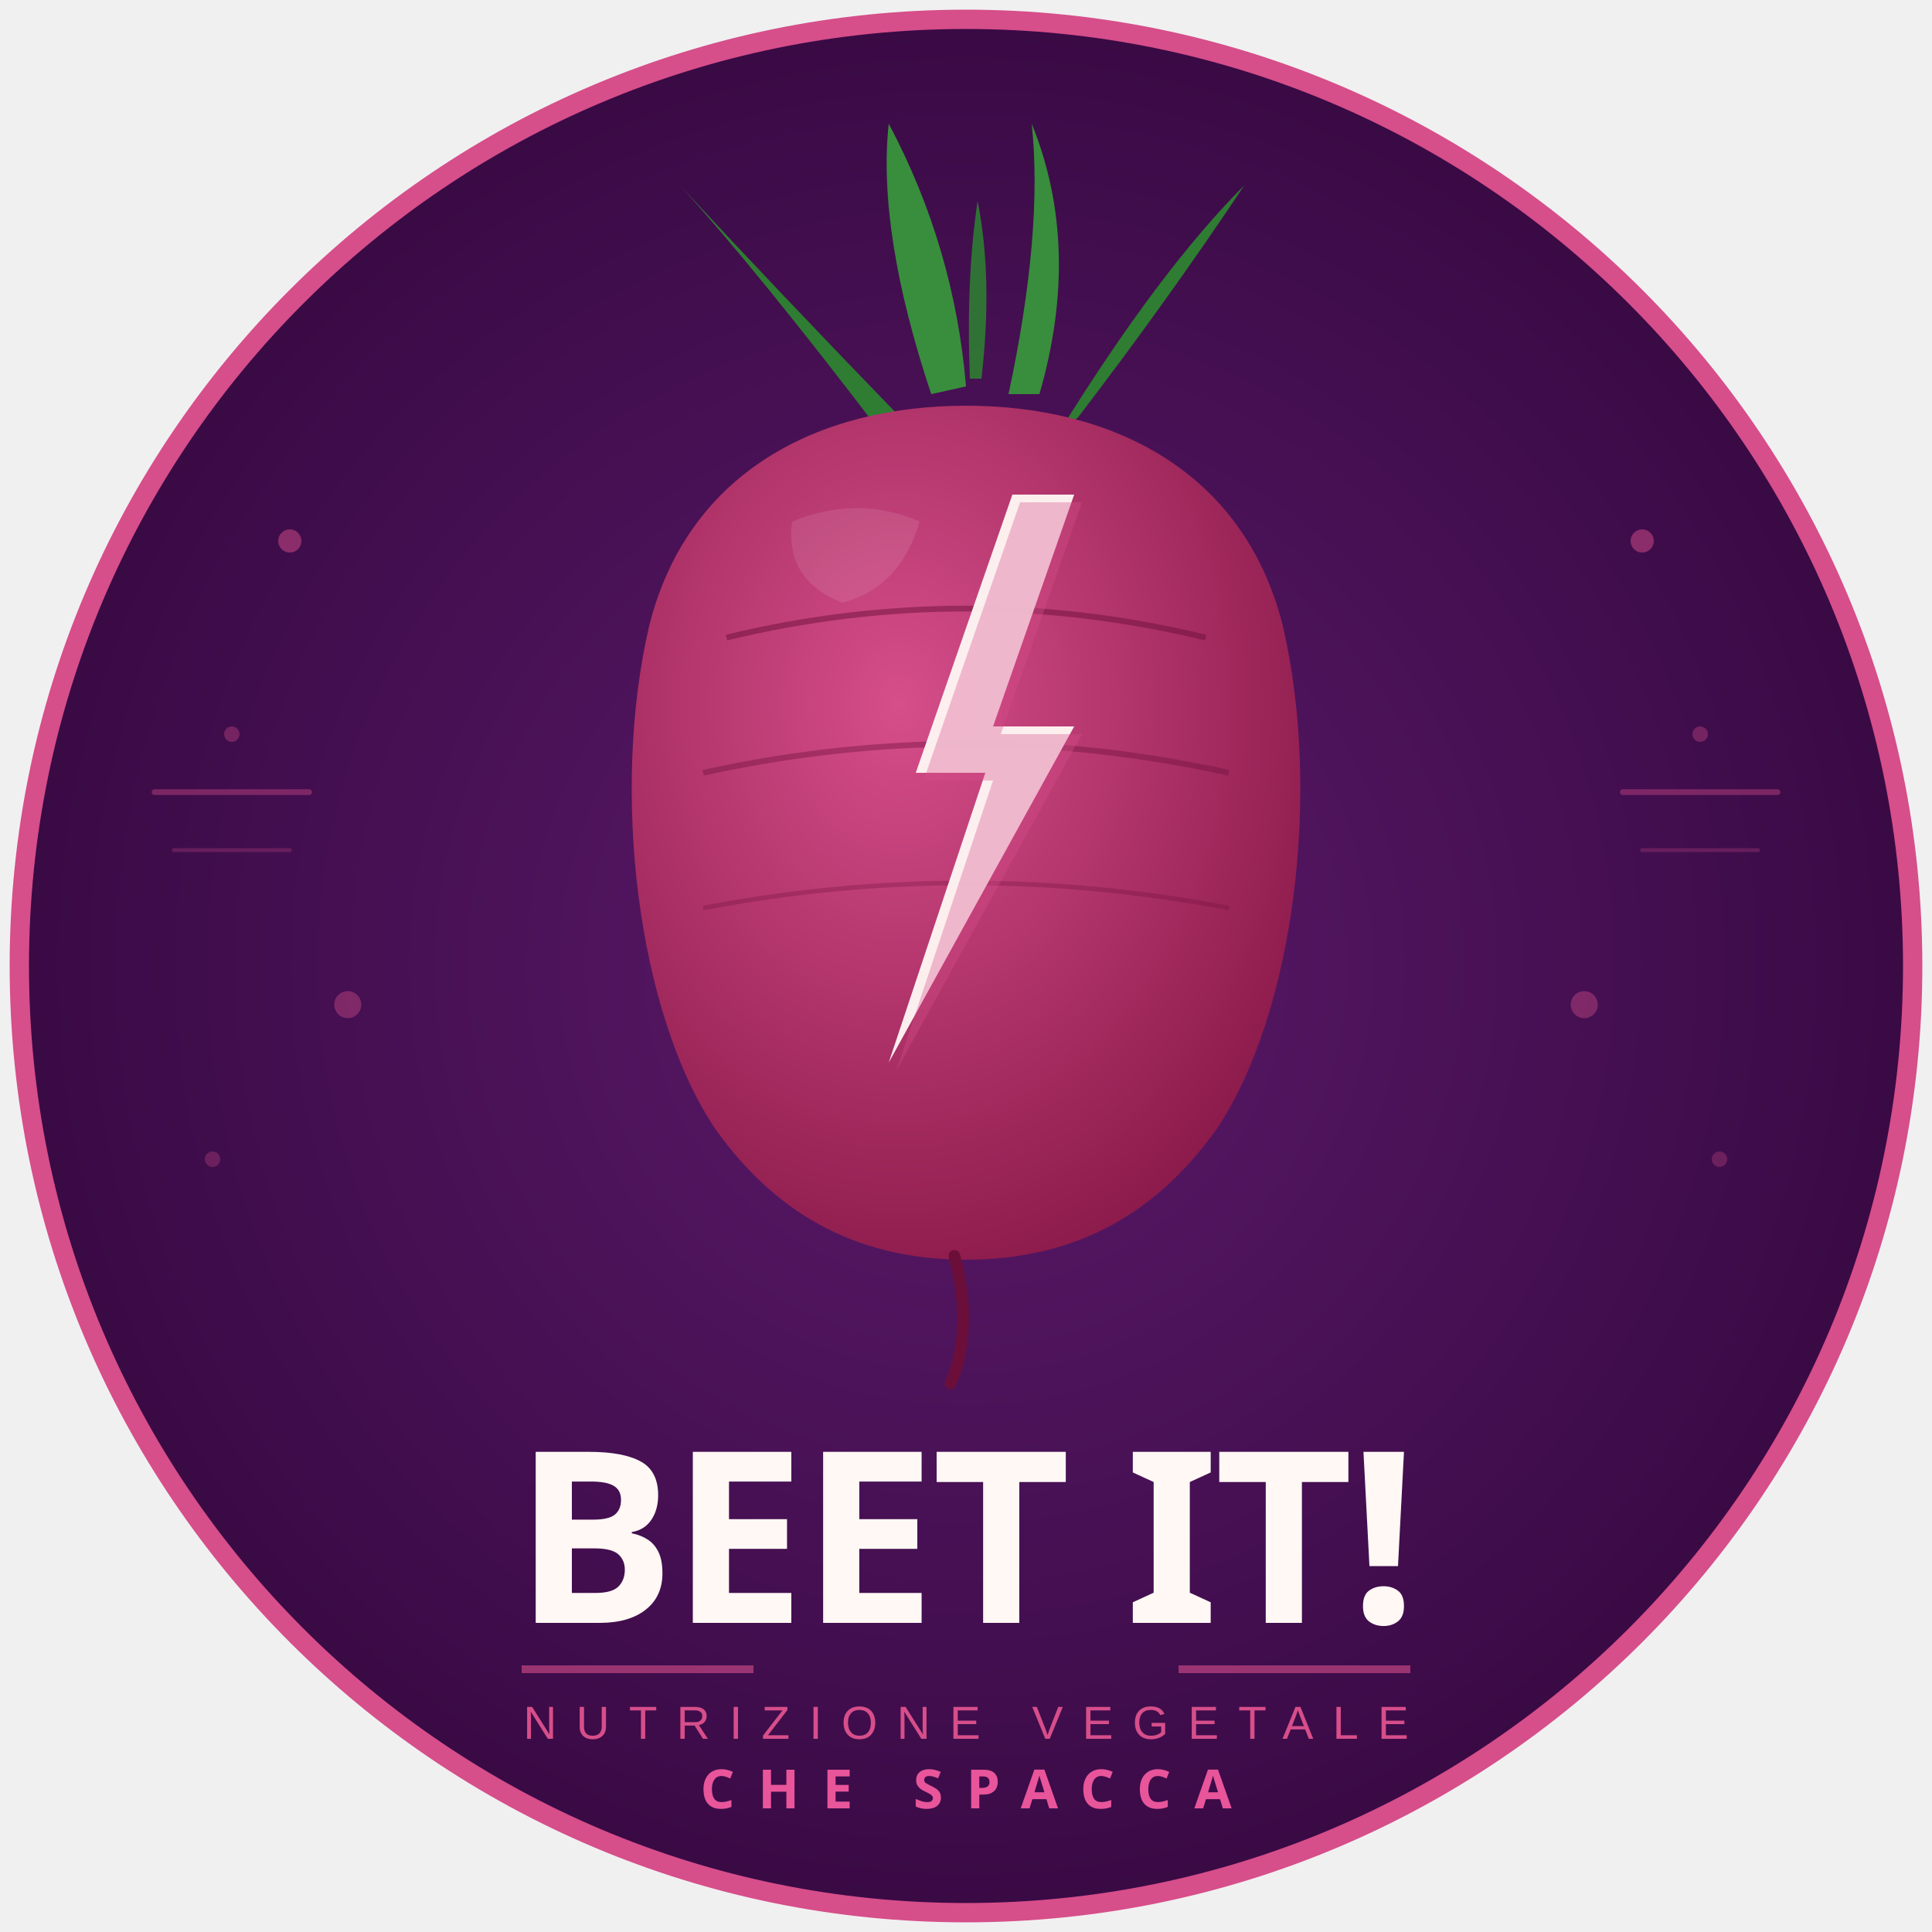
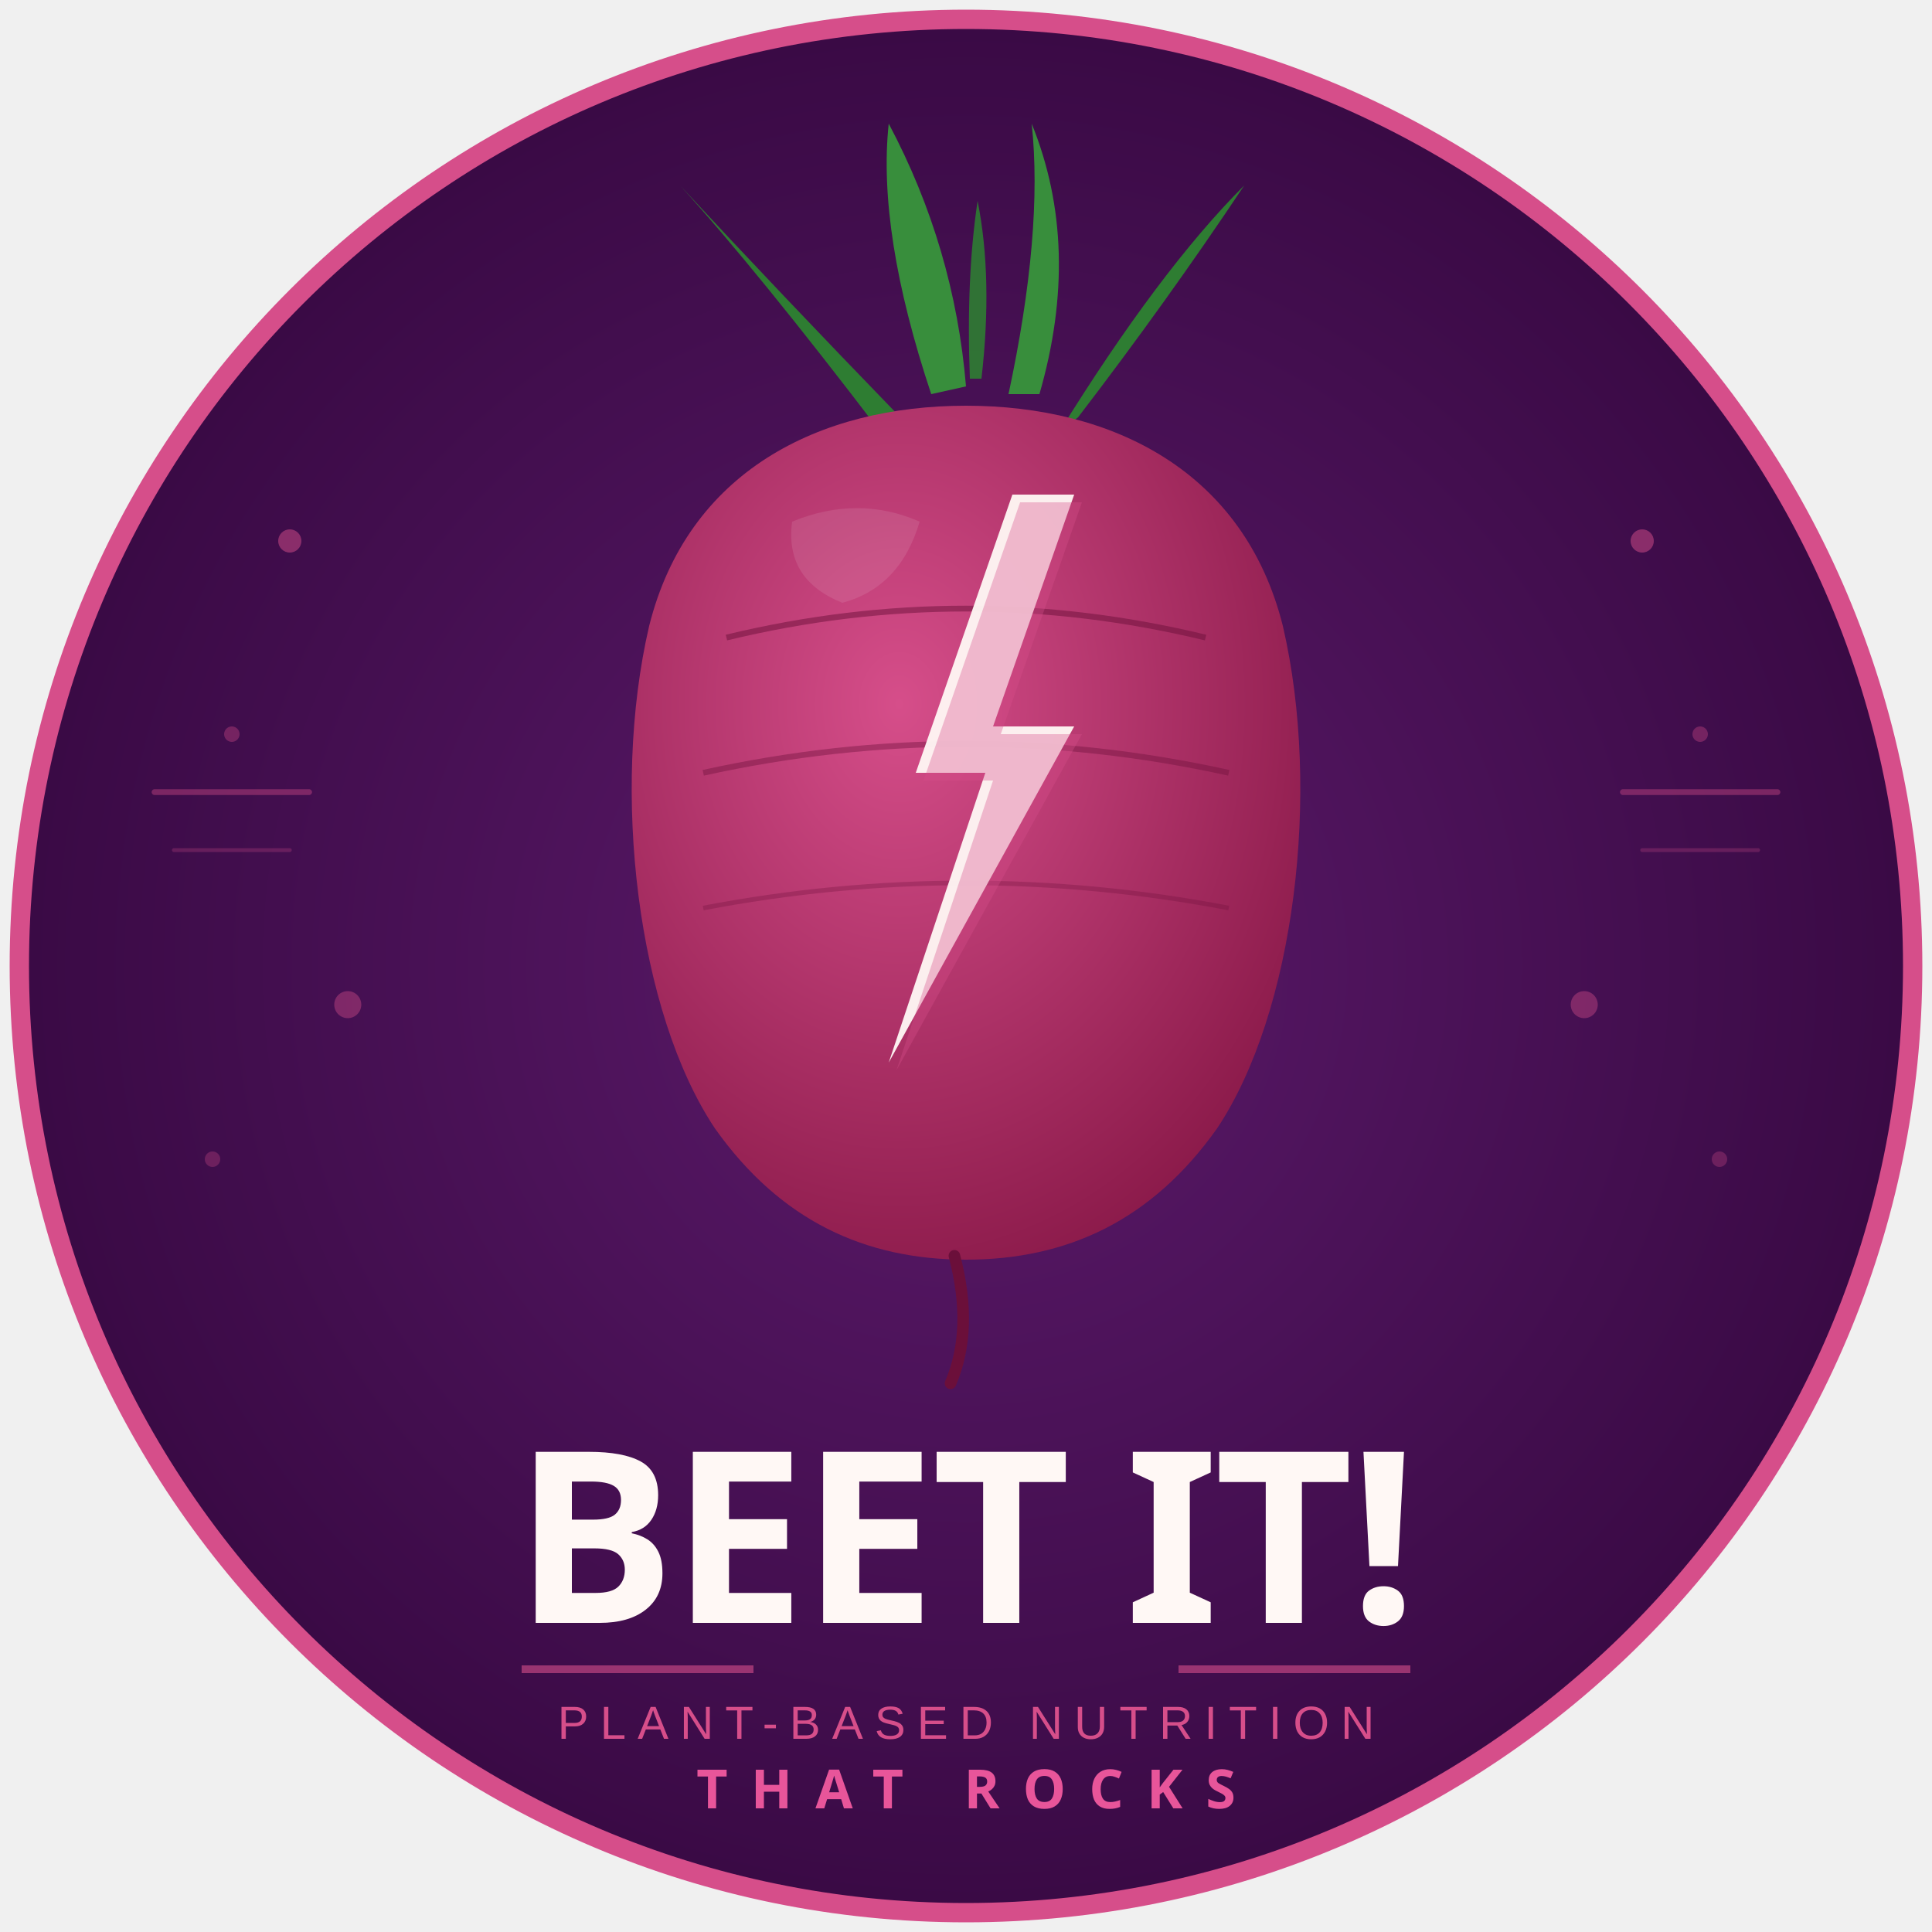
<svg xmlns="http://www.w3.org/2000/svg" viewBox="0 0 500 500" width="500" height="500">
  <defs>
    <radialGradient id="bgGrad" cx="50%" cy="50%" r="50%">
      <stop offset="0%" style="stop-color:#5C1A6B" />
      <stop offset="100%" style="stop-color:#3A0A45" />
    </radialGradient>
    <radialGradient id="beetBodyR" cx="40%" cy="35%" r="70%">
      <stop offset="0%" style="stop-color:#D64E8A" />
      <stop offset="100%" style="stop-color:#8B1A4A" />
    </radialGradient>
  </defs>
  <circle cx="250" cy="250" r="245" fill="url(#bgGrad)" />
  <circle cx="250" cy="250" r="245" fill="none" stroke="#D64E8A" stroke-width="5" />
  <circle cx="75" cy="140" r="3" fill="#D64E8A" opacity="0.5" />
  <circle cx="60" cy="190" r="2" fill="#D64E8A" opacity="0.35" />
  <circle cx="90" cy="260" r="3.5" fill="#D64E8A" opacity="0.4" />
  <circle cx="55" cy="300" r="2" fill="#D64E8A" opacity="0.3" />
  <circle cx="425" cy="140" r="3" fill="#D64E8A" opacity="0.5" />
  <circle cx="440" cy="190" r="2" fill="#D64E8A" opacity="0.35" />
  <circle cx="410" cy="260" r="3.5" fill="#D64E8A" opacity="0.4" />
  <circle cx="445" cy="300" r="2" fill="#D64E8A" opacity="0.3" />
  <line x1="40" y1="205" x2="80" y2="205" stroke="#D64E8A" stroke-width="1.5" opacity="0.4" stroke-linecap="round" />
  <line x1="45" y1="220" x2="75" y2="220" stroke="#D64E8A" stroke-width="1" opacity="0.25" stroke-linecap="round" />
  <line x1="420" y1="205" x2="460" y2="205" stroke="#D64E8A" stroke-width="1.5" opacity="0.4" stroke-linecap="round" />
  <line x1="425" y1="220" x2="455" y2="220" stroke="#D64E8A" stroke-width="1" opacity="0.25" stroke-linecap="round" />
  <path d="M228 112 Q196 70 176 48 Q202 76 233 108 Z" fill="#2E7D32" />
  <path d="M241 102 Q227 60 230 32 Q247 64 250 100 Z" fill="#388E3C" />
  <path d="M251 98 Q250 72 253 52 Q257 72 254 98 Z" fill="#2E7D32" opacity="0.9" />
  <path d="M261 102 Q270 60 267 32 Q280 64 269 102 Z" fill="#388E3C" />
  <path d="M274 112 Q300 70 322 48 Q302 78 279 108 Z" fill="#2E7D32" />
  <path d="M250 105 C288 105 322 122 332 162 C342 205 335 262 315 292 C298 316 276 326 250 326 C224 326 202 316 185 292 C165 262 158 205 168 162 C178 122 212 105 250 105 Z" fill="url(#beetBodyR)" />
  <path d="M188 165 Q250 150 312 165" stroke="#6B0F3A" stroke-width="1.5" fill="none" opacity="0.5" />
  <path d="M182 200 Q250 185 318 200" stroke="#6B0F3A" stroke-width="1.5" fill="none" opacity="0.4" />
  <path d="M182 235 Q250 222 318 235" stroke="#6B0F3A" stroke-width="1.2" fill="none" opacity="0.3" />
  <path d="M262 128 L237 200 L255 200 L230 275 L278 188 L257 188 L278 128 Z" fill="#FFF8F5" opacity="0.95" />
  <path d="M264 130 L239 202 L257 202 L232 277 L280 190 L259 190 L280 130 Z" fill="#D64E8A" opacity="0.35" />
  <path d="M247 325 Q252 344 246 358" stroke="#6B0F3A" stroke-width="3" fill="none" stroke-linecap="round" />
  <path d="M205 135 Q222 128 238 135 Q233 152 218 156 Q203 150 205 135 Z" fill="white" opacity="0.10" />
  <text x="250" y="420" font-family="'Arial Black', 'Impact', sans-serif" font-size="62" font-weight="900" fill="#FFF8F5" text-anchor="middle" letter-spacing="-1">BEET IT!</text>
  <line x1="135" y1="432" x2="195" y2="432" stroke="#D64E8A" stroke-width="2" opacity="0.6" />
  <line x1="305" y1="432" x2="365" y2="432" stroke="#D64E8A" stroke-width="2" opacity="0.6" />
-   <text x="250" y="450" font-family="Arial, sans-serif" font-size="12" fill="#D64E8A" text-anchor="middle" letter-spacing="5">NUTRIZIONE VEGETALE</text>
-   <text x="250" y="468" font-family="'Arial Black', Impact, sans-serif" font-size="14" font-weight="900" fill="#E8559A" text-anchor="middle" letter-spacing="6">CHE SPACCA</text>
+   <text x="250" y="450" font-family="Arial, sans-serif" font-size="12" fill="#D64E8A" text-anchor="middle" letter-spacing="3">PLANT-BASED NUTRITION</text>
+   <text x="250" y="468" font-family="'Arial Black', Impact, sans-serif" font-size="14" font-weight="900" fill="#E8559A" text-anchor="middle" letter-spacing="6">THAT ROCKS</text>
</svg>
